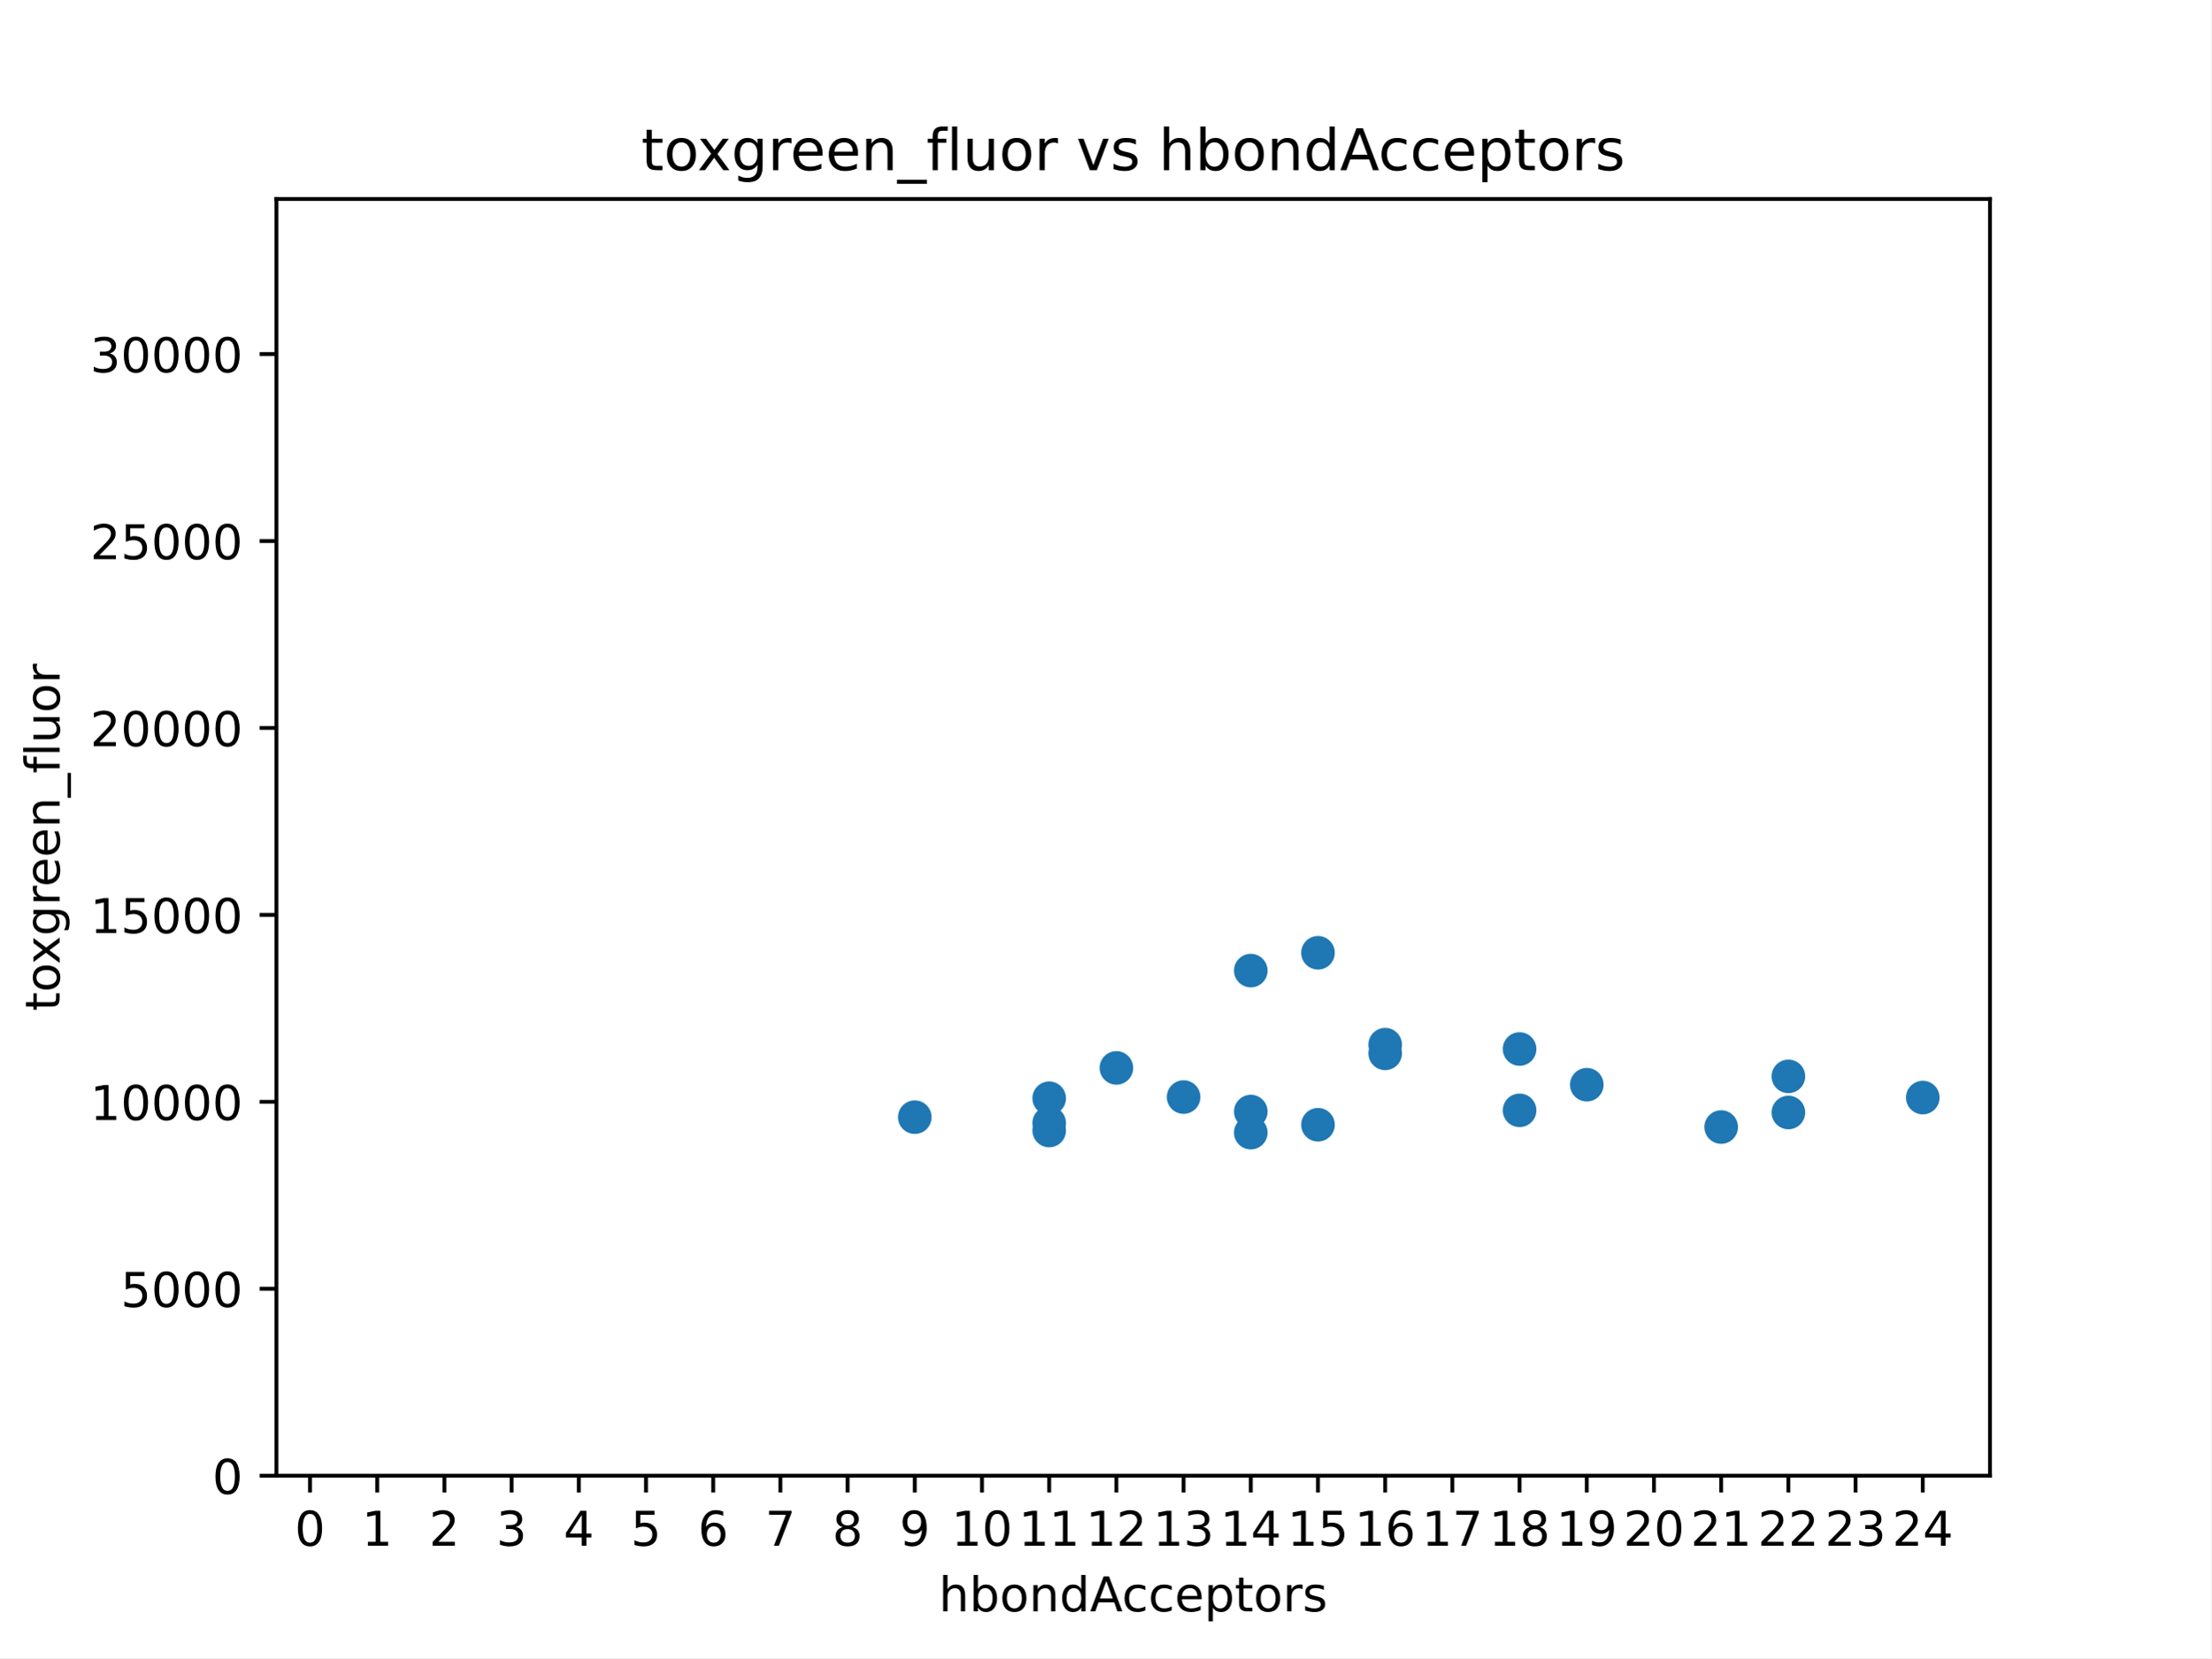
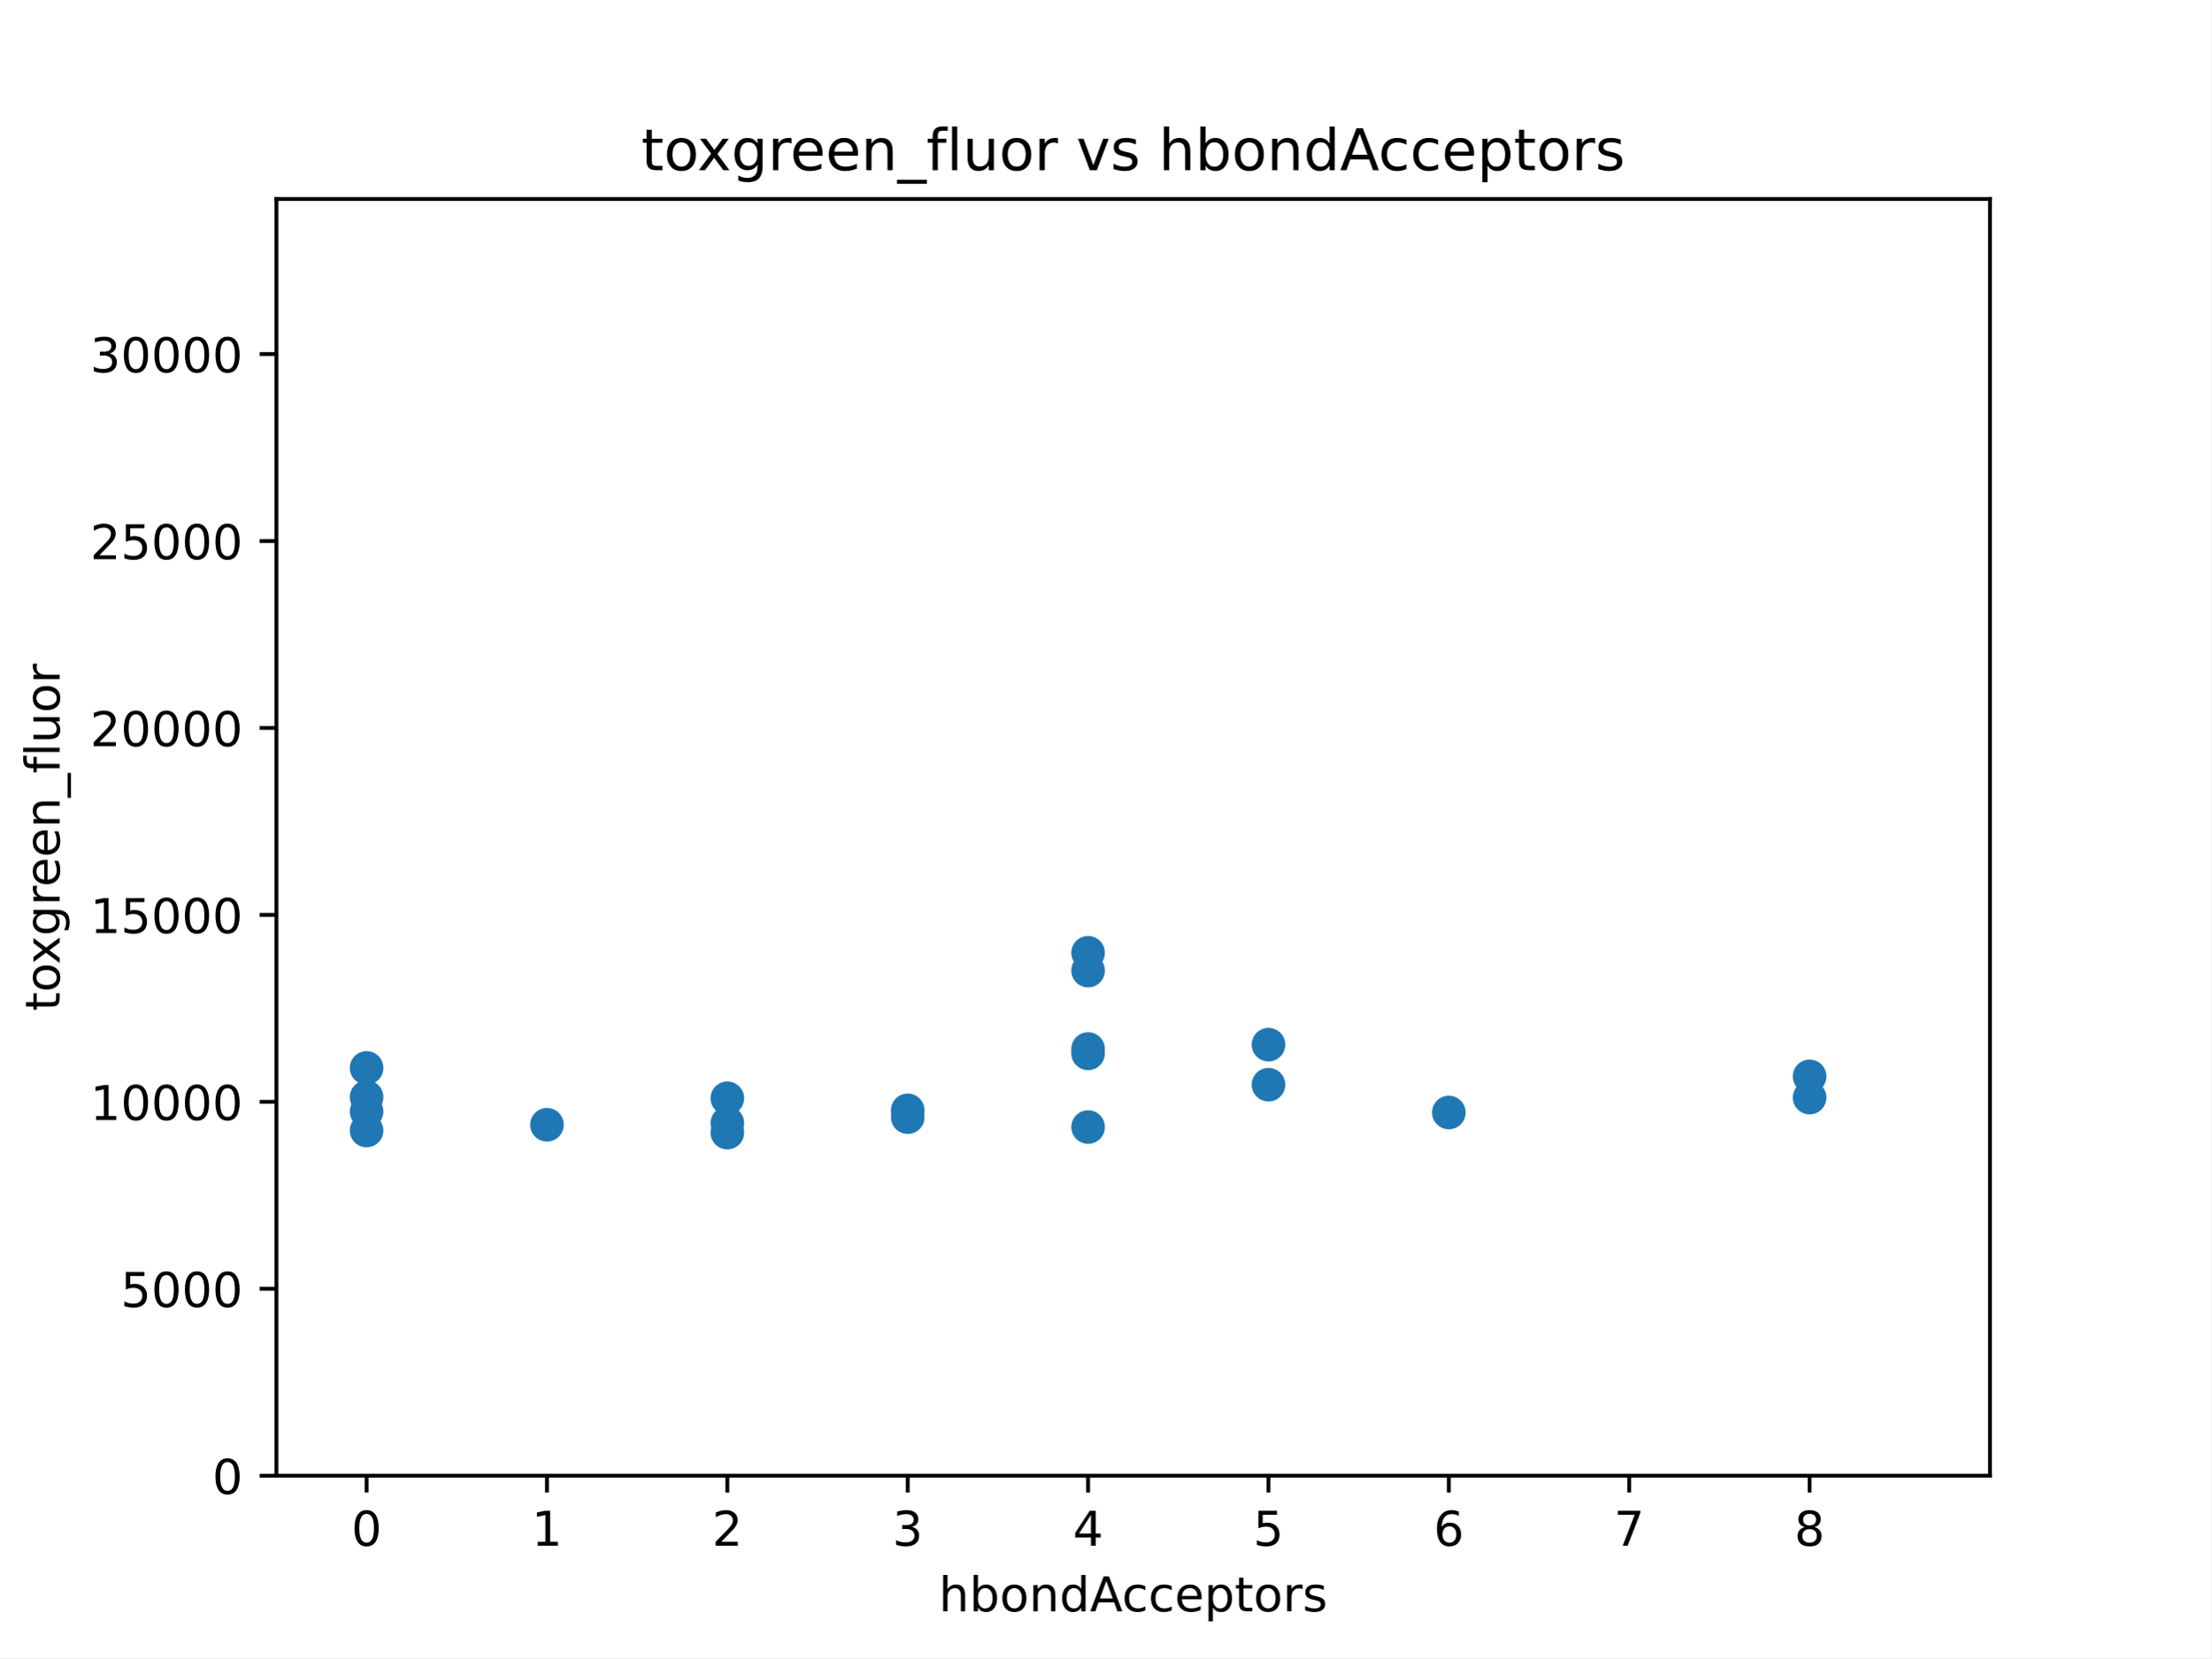
<svg xmlns="http://www.w3.org/2000/svg" xmlns:xlink="http://www.w3.org/1999/xlink" width="460.8pt" height="345.6pt" viewBox="0 0 460.8 345.6" version="1.1">
  <defs>
    <style type="text/css">*{stroke-linejoin: round; stroke-linecap: butt}</style>
  </defs>
  <g id="figure_1">
    <g id="patch_1">
      <path d="M 0 345.6  L 460.8 345.6  L 460.8 0  L 0 0  z " style="fill: #ffffff" />
    </g>
    <g id="axes_1">
      <g id="patch_2">
        <path d="M 57.6 307.584  L 414.72 307.584  L 414.72 41.472  L 57.6 41.472  z " style="fill: #ffffff" />
      </g>
      <g id="PathCollection_1">
        <defs>
-           <path id="m55b46fd321" d="M 0 3  C 0.796 3 1.559 2.684 2.121 2.121  C 2.684 1.559 3 0.796 3 0  C 3 -0.796 2.684 -1.559 2.121 -2.121  C 1.559 -2.684 0.796 -3 0 -3  C -0.796 -3 -1.559 -2.684 -2.121 -2.121  C -2.684 -1.559 -3 -0.796 -3 0  C -3 0.796 -2.684 1.559 -2.121 2.121  C -1.559 2.684 -0.796 3 0 3  z " style="stroke: #1f77b4" />
+           <path id="meeaf28c921" d="M 0 3  C 0.796 3 1.559 2.684 2.121 2.121  C 2.684 1.559 3 0.796 3 0  C 3 -0.796 2.684 -1.559 2.121 -2.121  C 1.559 -2.684 0.796 -3 0 -3  C -0.796 -3 -1.559 -2.684 -2.121 -2.121  C -2.684 -1.559 -3 -0.796 -3 0  C -3 0.796 -2.684 1.559 -2.121 2.121  C -1.559 2.684 -0.796 3 0 3  z " style="stroke: #1f77b4" />
        </defs>
-         <g clip-path="url(#p02dae31317)">
-           <use xlink:href="#m55b46fd321" x="316.687" y="231.431" style="fill: #1f77b4; stroke: #1f77b4" />
-           <use xlink:href="#m55b46fd321" x="372.706" y="231.878" style="fill: #1f77b4; stroke: #1f77b4" />
-           <use xlink:href="#m55b46fd321" x="260.668" y="231.684" style="fill: #1f77b4; stroke: #1f77b4" />
-           <use xlink:href="#m55b46fd321" x="246.664" y="228.662" style="fill: #1f77b4; stroke: #1f77b4" />
-           <use xlink:href="#m55b46fd321" x="218.654" y="235.635" style="fill: #1f77b4; stroke: #1f77b4" />
-           <use xlink:href="#m55b46fd321" x="372.706" y="224.35" style="fill: #1f77b4; stroke: #1f77b4" />
-           <use xlink:href="#m55b46fd321" x="232.659" y="222.587" style="fill: #1f77b4; stroke: #1f77b4" />
-           <use xlink:href="#m55b46fd321" x="288.678" y="217.739" style="fill: #1f77b4; stroke: #1f77b4" />
-           <use xlink:href="#m55b46fd321" x="190.645" y="232.854" style="fill: #1f77b4; stroke: #1f77b4" />
-           <use xlink:href="#m55b46fd321" x="274.673" y="198.587" style="fill: #1f77b4; stroke: #1f77b4" />
-           <use xlink:href="#m55b46fd321" x="316.687" y="218.649" style="fill: #1f77b4; stroke: #1f77b4" />
-           <use xlink:href="#m55b46fd321" x="260.668" y="236.076" style="fill: #1f77b4; stroke: #1f77b4" />
-           <use xlink:href="#m55b46fd321" x="400.715" y="228.77" style="fill: #1f77b4; stroke: #1f77b4" />
-           <use xlink:href="#m55b46fd321" x="218.654" y="228.912" style="fill: #1f77b4; stroke: #1f77b4" />
-           <use xlink:href="#m55b46fd321" x="358.701" y="234.912" style="fill: #1f77b4; stroke: #1f77b4" />
-           <use xlink:href="#m55b46fd321" x="274.673" y="234.436" style="fill: #1f77b4; stroke: #1f77b4" />
-           <use xlink:href="#m55b46fd321" x="330.692" y="226.086" style="fill: #1f77b4; stroke: #1f77b4" />
-           <use xlink:href="#m55b46fd321" x="288.678" y="219.551" style="fill: #1f77b4; stroke: #1f77b4" />
-           <use xlink:href="#m55b46fd321" x="260.668" y="202.304" style="fill: #1f77b4; stroke: #1f77b4" />
-           <use xlink:href="#m55b46fd321" x="218.654" y="234.08" style="fill: #1f77b4; stroke: #1f77b4" />
+         <g clip-path="url(#pee25864ae4)">
+           <use xlink:href="#meeaf28c921" x="189.171" y="231.431" style="fill: #1f77b4; stroke: #1f77b4" />
+           <use xlink:href="#meeaf28c921" x="301.945" y="231.878" style="fill: #1f77b4; stroke: #1f77b4" />
+           <use xlink:href="#meeaf28c921" x="377.128" y="224.35" style="fill: #1f77b4; stroke: #1f77b4" />
+           <use xlink:href="#meeaf28c921" x="76.396" y="231.684" style="fill: #1f77b4; stroke: #1f77b4" />
+           <use xlink:href="#meeaf28c921" x="76.396" y="228.662" style="fill: #1f77b4; stroke: #1f77b4" />
+           <use xlink:href="#meeaf28c921" x="76.396" y="235.635" style="fill: #1f77b4; stroke: #1f77b4" />
+           <use xlink:href="#meeaf28c921" x="189.171" y="232.854" style="fill: #1f77b4; stroke: #1f77b4" />
+           <use xlink:href="#meeaf28c921" x="76.396" y="222.587" style="fill: #1f77b4; stroke: #1f77b4" />
+           <use xlink:href="#meeaf28c921" x="377.128" y="228.77" style="fill: #1f77b4; stroke: #1f77b4" />
+           <use xlink:href="#meeaf28c921" x="264.354" y="217.739" style="fill: #1f77b4; stroke: #1f77b4" />
+           <use xlink:href="#meeaf28c921" x="226.762" y="198.587" style="fill: #1f77b4; stroke: #1f77b4" />
+           <use xlink:href="#meeaf28c921" x="226.762" y="218.649" style="fill: #1f77b4; stroke: #1f77b4" />
+           <use xlink:href="#meeaf28c921" x="151.579" y="236.076" style="fill: #1f77b4; stroke: #1f77b4" />
+           <use xlink:href="#meeaf28c921" x="151.579" y="234.08" style="fill: #1f77b4; stroke: #1f77b4" />
+           <use xlink:href="#meeaf28c921" x="151.579" y="228.912" style="fill: #1f77b4; stroke: #1f77b4" />
+           <use xlink:href="#meeaf28c921" x="226.762" y="234.912" style="fill: #1f77b4; stroke: #1f77b4" />
+           <use xlink:href="#meeaf28c921" x="113.987" y="234.436" style="fill: #1f77b4; stroke: #1f77b4" />
+           <use xlink:href="#meeaf28c921" x="264.354" y="226.086" style="fill: #1f77b4; stroke: #1f77b4" />
+           <use xlink:href="#meeaf28c921" x="226.762" y="219.551" style="fill: #1f77b4; stroke: #1f77b4" />
+           <use xlink:href="#meeaf28c921" x="226.762" y="202.304" style="fill: #1f77b4; stroke: #1f77b4" />
        </g>
      </g>
      <g id="matplotlib.axis_1">
        <g id="xtick_1">
          <g id="line2d_1">
            <defs>
-               <path id="m586e7c0b4e" d="M 0 0  L 0 3.5  " style="stroke: #000000; stroke-width: 0.8" />
+               <path id="mdf17e948b2" d="M 0 0  L 0 3.5  " style="stroke: #000000; stroke-width: 0.8" />
            </defs>
            <g>
-               <use xlink:href="#m586e7c0b4e" x="64.602" y="307.584" style="stroke: #000000; stroke-width: 0.8" />
+               <use xlink:href="#mdf17e948b2" x="76.396" y="307.584" style="stroke: #000000; stroke-width: 0.8" />
            </g>
          </g>
          <g id="text_1">
-             <g transform="translate(61.4211 322.1824) scale(0.1 -0.1)">
+             <g transform="translate(73.21454 322.1824) scale(0.1 -0.1)">
              <defs>
                <path id="DejaVuSans-30" d="M 2034 4250  Q 1547 4250 1301 3770  Q 1056 3291 1056 2328  Q 1056 1369 1301 889  Q 1547 409 2034 409  Q 2525 409 2770 889  Q 3016 1369 3016 2328  Q 3016 3291 2770 3770  Q 2525 4250 2034 4250  z M 2034 4750  Q 2819 4750 3233 4129  Q 3647 3509 3647 2328  Q 3647 1150 3233 529  Q 2819 -91 2034 -91  Q 1250 -91 836 529  Q 422 1150 422 2328  Q 422 3509 836 4129  Q 1250 4750 2034 4750  z " transform="scale(0.015625)" />
              </defs>
              <use xlink:href="#DejaVuSans-30" />
            </g>
          </g>
        </g>
        <g id="xtick_2">
          <g id="line2d_2">
            <g>
-               <use xlink:href="#m586e7c0b4e" x="78.607" y="307.584" style="stroke: #000000; stroke-width: 0.8" />
+               <use xlink:href="#mdf17e948b2" x="113.987" y="307.584" style="stroke: #000000; stroke-width: 0.8" />
            </g>
          </g>
          <g id="text_2">
-             <g transform="translate(75.42581 322.1824) scale(0.1 -0.1)">
+             <g transform="translate(110.8061 322.1824) scale(0.1 -0.1)">
              <defs>
                <path id="DejaVuSans-31" d="M 794 531  L 1825 531  L 1825 4091  L 703 3866  L 703 4441  L 1819 4666  L 2450 4666  L 2450 531  L 3481 531  L 3481 0  L 794 0  L 794 531  z " transform="scale(0.015625)" />
              </defs>
              <use xlink:href="#DejaVuSans-31" />
            </g>
          </g>
        </g>
        <g id="xtick_3">
          <g id="line2d_3">
            <g>
-               <use xlink:href="#m586e7c0b4e" x="92.612" y="307.584" style="stroke: #000000; stroke-width: 0.8" />
+               <use xlink:href="#mdf17e948b2" x="151.579" y="307.584" style="stroke: #000000; stroke-width: 0.8" />
            </g>
          </g>
          <g id="text_3">
-             <g transform="translate(89.43051 322.1824) scale(0.1 -0.1)">
+             <g transform="translate(148.3977 322.1824) scale(0.1 -0.1)">
              <defs>
                <path id="DejaVuSans-32" d="M 1228 531  L 3431 531  L 3431 0  L 469 0  L 469 531  Q 828 903 1448 1529  Q 2069 2156 2228 2338  Q 2531 2678 2651 2914  Q 2772 3150 2772 3378  Q 2772 3750 2511 3984  Q 2250 4219 1831 4219  Q 1534 4219 1204 4116  Q 875 4013 500 3803  L 500 4441  Q 881 4594 1212 4672  Q 1544 4750 1819 4750  Q 2544 4750 2975 4387  Q 3406 4025 3406 3419  Q 3406 3131 3298 2873  Q 3191 2616 2906 2266  Q 2828 2175 2409 1742  Q 1991 1309 1228 531  z " transform="scale(0.015625)" />
              </defs>
              <use xlink:href="#DejaVuSans-32" />
            </g>
          </g>
        </g>
        <g id="xtick_4">
          <g id="line2d_4">
            <g>
-               <use xlink:href="#m586e7c0b4e" x="106.616" y="307.584" style="stroke: #000000; stroke-width: 0.8" />
+               <use xlink:href="#mdf17e948b2" x="189.171" y="307.584" style="stroke: #000000; stroke-width: 0.8" />
            </g>
          </g>
          <g id="text_4">
-             <g transform="translate(103.4352 322.1824) scale(0.1 -0.1)">
+             <g transform="translate(185.9893 322.1824) scale(0.1 -0.1)">
              <defs>
                <path id="DejaVuSans-33" d="M 2597 2516  Q 3050 2419 3304 2112  Q 3559 1806 3559 1356  Q 3559 666 3084 287  Q 2609 -91 1734 -91  Q 1441 -91 1130 -33  Q 819 25 488 141  L 488 750  Q 750 597 1062 519  Q 1375 441 1716 441  Q 2309 441 2620 675  Q 2931 909 2931 1356  Q 2931 1769 2642 2001  Q 2353 2234 1838 2234  L 1294 2234  L 1294 2753  L 1863 2753  Q 2328 2753 2575 2939  Q 2822 3125 2822 3475  Q 2822 3834 2567 4026  Q 2313 4219 1838 4219  Q 1578 4219 1281 4162  Q 984 4106 628 3988  L 628 4550  Q 988 4650 1302 4700  Q 1616 4750 1894 4750  Q 2613 4750 3031 4423  Q 3450 4097 3450 3541  Q 3450 3153 3228 2886  Q 3006 2619 2597 2516  z " transform="scale(0.015625)" />
              </defs>
              <use xlink:href="#DejaVuSans-33" />
            </g>
          </g>
        </g>
        <g id="xtick_5">
          <g id="line2d_5">
            <g>
-               <use xlink:href="#m586e7c0b4e" x="120.621" y="307.584" style="stroke: #000000; stroke-width: 0.8" />
+               <use xlink:href="#mdf17e948b2" x="226.762" y="307.584" style="stroke: #000000; stroke-width: 0.8" />
            </g>
          </g>
          <g id="text_5">
-             <g transform="translate(117.4399 322.1824) scale(0.1 -0.1)">
+             <g transform="translate(223.5809 322.1824) scale(0.1 -0.1)">
              <defs>
                <path id="DejaVuSans-34" d="M 2419 4116  L 825 1625  L 2419 1625  L 2419 4116  z M 2253 4666  L 3047 4666  L 3047 1625  L 3713 1625  L 3713 1100  L 3047 1100  L 3047 0  L 2419 0  L 2419 1100  L 313 1100  L 313 1709  L 2253 4666  z " transform="scale(0.015625)" />
              </defs>
              <use xlink:href="#DejaVuSans-34" />
            </g>
          </g>
        </g>
        <g id="xtick_6">
          <g id="line2d_6">
            <g>
-               <use xlink:href="#m586e7c0b4e" x="134.626" y="307.584" style="stroke: #000000; stroke-width: 0.8" />
+               <use xlink:href="#mdf17e948b2" x="264.354" y="307.584" style="stroke: #000000; stroke-width: 0.8" />
            </g>
          </g>
          <g id="text_6">
-             <g transform="translate(131.4446 322.1824) scale(0.1 -0.1)">
+             <g transform="translate(261.1724 322.1824) scale(0.1 -0.1)">
              <defs>
                <path id="DejaVuSans-35" d="M 691 4666  L 3169 4666  L 3169 4134  L 1269 4134  L 1269 2991  Q 1406 3038 1543 3061  Q 1681 3084 1819 3084  Q 2600 3084 3056 2656  Q 3513 2228 3513 1497  Q 3513 744 3044 326  Q 2575 -91 1722 -91  Q 1428 -91 1123 -41  Q 819 9 494 109  L 494 744  Q 775 591 1075 516  Q 1375 441 1709 441  Q 2250 441 2565 725  Q 2881 1009 2881 1497  Q 2881 1984 2565 2268  Q 2250 2553 1709 2553  Q 1456 2553 1204 2497  Q 953 2441 691 2322  L 691 4666  z " transform="scale(0.015625)" />
              </defs>
              <use xlink:href="#DejaVuSans-35" />
            </g>
          </g>
        </g>
        <g id="xtick_7">
          <g id="line2d_7">
            <g>
-               <use xlink:href="#m586e7c0b4e" x="148.631" y="307.584" style="stroke: #000000; stroke-width: 0.8" />
+               <use xlink:href="#mdf17e948b2" x="301.945" y="307.584" style="stroke: #000000; stroke-width: 0.8" />
            </g>
          </g>
          <g id="text_7">
-             <g transform="translate(145.4493 322.1824) scale(0.1 -0.1)">
+             <g transform="translate(298.764 322.1824) scale(0.1 -0.1)">
              <defs>
                <path id="DejaVuSans-36" d="M 2113 2584  Q 1688 2584 1439 2293  Q 1191 2003 1191 1497  Q 1191 994 1439 701  Q 1688 409 2113 409  Q 2538 409 2786 701  Q 3034 994 3034 1497  Q 3034 2003 2786 2293  Q 2538 2584 2113 2584  z M 3366 4563  L 3366 3988  Q 3128 4100 2886 4159  Q 2644 4219 2406 4219  Q 1781 4219 1451 3797  Q 1122 3375 1075 2522  Q 1259 2794 1537 2939  Q 1816 3084 2150 3084  Q 2853 3084 3261 2657  Q 3669 2231 3669 1497  Q 3669 778 3244 343  Q 2819 -91 2113 -91  Q 1303 -91 875 529  Q 447 1150 447 2328  Q 447 3434 972 4092  Q 1497 4750 2381 4750  Q 2619 4750 2861 4703  Q 3103 4656 3366 4563  z " transform="scale(0.015625)" />
              </defs>
              <use xlink:href="#DejaVuSans-36" />
            </g>
          </g>
        </g>
        <g id="xtick_8">
          <g id="line2d_8">
            <g>
-               <use xlink:href="#m586e7c0b4e" x="162.635" y="307.584" style="stroke: #000000; stroke-width: 0.8" />
+               <use xlink:href="#mdf17e948b2" x="339.537" y="307.584" style="stroke: #000000; stroke-width: 0.8" />
            </g>
          </g>
          <g id="text_8">
-             <g transform="translate(159.454 322.1824) scale(0.1 -0.1)">
+             <g transform="translate(336.3556 322.1824) scale(0.1 -0.1)">
              <defs>
                <path id="DejaVuSans-37" d="M 525 4666  L 3525 4666  L 3525 4397  L 1831 0  L 1172 0  L 2766 4134  L 525 4134  L 525 4666  z " transform="scale(0.015625)" />
              </defs>
              <use xlink:href="#DejaVuSans-37" />
            </g>
          </g>
        </g>
        <g id="xtick_9">
          <g id="line2d_9">
            <g>
-               <use xlink:href="#m586e7c0b4e" x="176.64" y="307.584" style="stroke: #000000; stroke-width: 0.8" />
+               <use xlink:href="#mdf17e948b2" x="377.128" y="307.584" style="stroke: #000000; stroke-width: 0.8" />
            </g>
          </g>
          <g id="text_9">
-             <g transform="translate(173.4588 322.1824) scale(0.1 -0.1)">
+             <g transform="translate(373.9472 322.1824) scale(0.1 -0.1)">
              <defs>
                <path id="DejaVuSans-38" d="M 2034 2216  Q 1584 2216 1326 1975  Q 1069 1734 1069 1313  Q 1069 891 1326 650  Q 1584 409 2034 409  Q 2484 409 2743 651  Q 3003 894 3003 1313  Q 3003 1734 2745 1975  Q 2488 2216 2034 2216  z M 1403 2484  Q 997 2584 770 2862  Q 544 3141 544 3541  Q 544 4100 942 4425  Q 1341 4750 2034 4750  Q 2731 4750 3128 4425  Q 3525 4100 3525 3541  Q 3525 3141 3298 2862  Q 3072 2584 2669 2484  Q 3125 2378 3379 2068  Q 3634 1759 3634 1313  Q 3634 634 3220 271  Q 2806 -91 2034 -91  Q 1263 -91 848 271  Q 434 634 434 1313  Q 434 1759 690 2068  Q 947 2378 1403 2484  z M 1172 3481  Q 1172 3119 1398 2916  Q 1625 2713 2034 2713  Q 2441 2713 2670 2916  Q 2900 3119 2900 3481  Q 2900 3844 2670 4047  Q 2441 4250 2034 4250  Q 1625 4250 1398 4047  Q 1172 3844 1172 3481  z " transform="scale(0.015625)" />
              </defs>
              <use xlink:href="#DejaVuSans-38" />
            </g>
          </g>
        </g>
-         <g id="xtick_10">
-           <g id="line2d_10">
-             <g>
-               <use xlink:href="#m586e7c0b4e" x="190.645" y="307.584" style="stroke: #000000; stroke-width: 0.8" />
-             </g>
-           </g>
-           <g id="text_10">
-             <g transform="translate(187.4635 322.1824) scale(0.1 -0.1)">
-               <defs>
-                 <path id="DejaVuSans-39" d="M 703 97  L 703 672  Q 941 559 1184 500  Q 1428 441 1663 441  Q 2288 441 2617 861  Q 2947 1281 2994 2138  Q 2813 1869 2534 1725  Q 2256 1581 1919 1581  Q 1219 1581 811 2004  Q 403 2428 403 3163  Q 403 3881 828 4315  Q 1253 4750 1959 4750  Q 2769 4750 3195 4129  Q 3622 3509 3622 2328  Q 3622 1225 3098 567  Q 2575 -91 1691 -91  Q 1453 -91 1209 -44  Q 966 3 703 97  z M 1959 2075  Q 2384 2075 2632 2365  Q 2881 2656 2881 3163  Q 2881 3666 2632 3958  Q 2384 4250 1959 4250  Q 1534 4250 1286 3958  Q 1038 3666 1038 3163  Q 1038 2656 1286 2365  Q 1534 2075 1959 2075  z " transform="scale(0.015625)" />
-               </defs>
-               <use xlink:href="#DejaVuSans-39" />
-             </g>
-           </g>
-         </g>
-         <g id="xtick_11">
-           <g id="line2d_11">
-             <g>
-               <use xlink:href="#m586e7c0b4e" x="204.649" y="307.584" style="stroke: #000000; stroke-width: 0.8" />
-             </g>
-           </g>
-           <g id="text_11">
-             <g transform="translate(198.2869 322.1824) scale(0.1 -0.1)">
-               <use xlink:href="#DejaVuSans-31" />
-               <use xlink:href="#DejaVuSans-30" x="63.623" />
-             </g>
-           </g>
-         </g>
-         <g id="xtick_12">
-           <g id="line2d_12">
-             <g>
-               <use xlink:href="#m586e7c0b4e" x="218.654" y="307.584" style="stroke: #000000; stroke-width: 0.8" />
-             </g>
-           </g>
-           <g id="text_12">
-             <g transform="translate(212.2916 322.1824) scale(0.1 -0.1)">
-               <use xlink:href="#DejaVuSans-31" />
-               <use xlink:href="#DejaVuSans-31" x="63.623" />
-             </g>
-           </g>
-         </g>
-         <g id="xtick_13">
-           <g id="line2d_13">
-             <g>
-               <use xlink:href="#m586e7c0b4e" x="232.659" y="307.584" style="stroke: #000000; stroke-width: 0.8" />
-             </g>
-           </g>
-           <g id="text_13">
-             <g transform="translate(226.2963 322.1824) scale(0.1 -0.1)">
-               <use xlink:href="#DejaVuSans-31" />
-               <use xlink:href="#DejaVuSans-32" x="63.623" />
-             </g>
-           </g>
-         </g>
-         <g id="xtick_14">
-           <g id="line2d_14">
-             <g>
-               <use xlink:href="#m586e7c0b4e" x="246.664" y="307.584" style="stroke: #000000; stroke-width: 0.8" />
-             </g>
-           </g>
-           <g id="text_14">
-             <g transform="translate(240.301 322.1824) scale(0.1 -0.1)">
-               <use xlink:href="#DejaVuSans-31" />
-               <use xlink:href="#DejaVuSans-33" x="63.623" />
-             </g>
-           </g>
-         </g>
-         <g id="xtick_15">
-           <g id="line2d_15">
-             <g>
-               <use xlink:href="#m586e7c0b4e" x="260.668" y="307.584" style="stroke: #000000; stroke-width: 0.8" />
-             </g>
-           </g>
-           <g id="text_15">
-             <g transform="translate(254.3057 322.1824) scale(0.1 -0.1)">
-               <use xlink:href="#DejaVuSans-31" />
-               <use xlink:href="#DejaVuSans-34" x="63.623" />
-             </g>
-           </g>
-         </g>
-         <g id="xtick_16">
-           <g id="line2d_16">
-             <g>
-               <use xlink:href="#m586e7c0b4e" x="274.673" y="307.584" style="stroke: #000000; stroke-width: 0.8" />
-             </g>
-           </g>
-           <g id="text_16">
-             <g transform="translate(268.3104 322.1824) scale(0.1 -0.1)">
-               <use xlink:href="#DejaVuSans-31" />
-               <use xlink:href="#DejaVuSans-35" x="63.623" />
-             </g>
-           </g>
-         </g>
-         <g id="xtick_17">
-           <g id="line2d_17">
-             <g>
-               <use xlink:href="#m586e7c0b4e" x="288.678" y="307.584" style="stroke: #000000; stroke-width: 0.8" />
-             </g>
-           </g>
-           <g id="text_17">
-             <g transform="translate(282.3151 322.1824) scale(0.1 -0.1)">
-               <use xlink:href="#DejaVuSans-31" />
-               <use xlink:href="#DejaVuSans-36" x="63.623" />
-             </g>
-           </g>
-         </g>
-         <g id="xtick_18">
-           <g id="line2d_18">
-             <g>
-               <use xlink:href="#m586e7c0b4e" x="302.682" y="307.584" style="stroke: #000000; stroke-width: 0.8" />
-             </g>
-           </g>
-           <g id="text_18">
-             <g transform="translate(296.3199 322.1824) scale(0.1 -0.1)">
-               <use xlink:href="#DejaVuSans-31" />
-               <use xlink:href="#DejaVuSans-37" x="63.623" />
-             </g>
-           </g>
-         </g>
-         <g id="xtick_19">
-           <g id="line2d_19">
-             <g>
-               <use xlink:href="#m586e7c0b4e" x="316.687" y="307.584" style="stroke: #000000; stroke-width: 0.8" />
-             </g>
-           </g>
-           <g id="text_19">
-             <g transform="translate(310.3246 322.1824) scale(0.1 -0.1)">
-               <use xlink:href="#DejaVuSans-31" />
-               <use xlink:href="#DejaVuSans-38" x="63.623" />
-             </g>
-           </g>
-         </g>
-         <g id="xtick_20">
-           <g id="line2d_20">
-             <g>
-               <use xlink:href="#m586e7c0b4e" x="330.692" y="307.584" style="stroke: #000000; stroke-width: 0.8" />
-             </g>
-           </g>
-           <g id="text_20">
-             <g transform="translate(324.3293 322.1824) scale(0.1 -0.1)">
-               <use xlink:href="#DejaVuSans-31" />
-               <use xlink:href="#DejaVuSans-39" x="63.623" />
-             </g>
-           </g>
-         </g>
-         <g id="xtick_21">
-           <g id="line2d_21">
-             <g>
-               <use xlink:href="#m586e7c0b4e" x="344.696" y="307.584" style="stroke: #000000; stroke-width: 0.8" />
-             </g>
-           </g>
-           <g id="text_21">
-             <g transform="translate(338.334 322.1824) scale(0.1 -0.1)">
-               <use xlink:href="#DejaVuSans-32" />
-               <use xlink:href="#DejaVuSans-30" x="63.623" />
-             </g>
-           </g>
-         </g>
-         <g id="xtick_22">
-           <g id="line2d_22">
-             <g>
-               <use xlink:href="#m586e7c0b4e" x="358.701" y="307.584" style="stroke: #000000; stroke-width: 0.8" />
-             </g>
-           </g>
-           <g id="text_22">
-             <g transform="translate(352.3387 322.1824) scale(0.1 -0.1)">
-               <use xlink:href="#DejaVuSans-32" />
-               <use xlink:href="#DejaVuSans-31" x="63.623" />
-             </g>
-           </g>
-         </g>
-         <g id="xtick_23">
-           <g id="line2d_23">
-             <g>
-               <use xlink:href="#m586e7c0b4e" x="372.706" y="307.584" style="stroke: #000000; stroke-width: 0.8" />
-             </g>
-           </g>
-           <g id="text_23">
-             <g transform="translate(366.3434 322.1824) scale(0.1 -0.1)">
-               <use xlink:href="#DejaVuSans-32" />
-               <use xlink:href="#DejaVuSans-32" x="63.623" />
-             </g>
-           </g>
-         </g>
-         <g id="xtick_24">
-           <g id="line2d_24">
-             <g>
-               <use xlink:href="#m586e7c0b4e" x="386.711" y="307.584" style="stroke: #000000; stroke-width: 0.8" />
-             </g>
-           </g>
-           <g id="text_24">
-             <g transform="translate(380.3481 322.1824) scale(0.1 -0.1)">
-               <use xlink:href="#DejaVuSans-32" />
-               <use xlink:href="#DejaVuSans-33" x="63.623" />
-             </g>
-           </g>
-         </g>
-         <g id="xtick_25">
-           <g id="line2d_25">
-             <g>
-               <use xlink:href="#m586e7c0b4e" x="400.715" y="307.584" style="stroke: #000000; stroke-width: 0.8" />
-             </g>
-           </g>
-           <g id="text_25">
-             <g transform="translate(394.3528 322.1824) scale(0.1 -0.1)">
-               <use xlink:href="#DejaVuSans-32" />
-               <use xlink:href="#DejaVuSans-34" x="63.623" />
-             </g>
-           </g>
-         </g>
-         <g id="text_26">
+         <g id="text_10">
          <g transform="translate(195.653 335.8606) scale(0.1 -0.1)">
            <defs>
              <path id="DejaVuSans-68" d="M 3513 2113  L 3513 0  L 2938 0  L 2938 2094  Q 2938 2591 2744 2837  Q 2550 3084 2163 3084  Q 1697 3084 1428 2787  Q 1159 2491 1159 1978  L 1159 0  L 581 0  L 581 4863  L 1159 4863  L 1159 2956  Q 1366 3272 1645 3428  Q 1925 3584 2291 3584  Q 2894 3584 3203 3211  Q 3513 2838 3513 2113  z " transform="scale(0.015625)" />
              <path id="DejaVuSans-62" d="M 3116 1747  Q 3116 2381 2855 2742  Q 2594 3103 2138 3103  Q 1681 3103 1420 2742  Q 1159 2381 1159 1747  Q 1159 1113 1420 752  Q 1681 391 2138 391  Q 2594 391 2855 752  Q 3116 1113 3116 1747  z M 1159 2969  Q 1341 3281 1617 3432  Q 1894 3584 2278 3584  Q 2916 3584 3314 3078  Q 3713 2572 3713 1747  Q 3713 922 3314 415  Q 2916 -91 2278 -91  Q 1894 -91 1617 61  Q 1341 213 1159 525  L 1159 0  L 581 0  L 581 4863  L 1159 4863  L 1159 2969  z " transform="scale(0.015625)" />
              <path id="DejaVuSans-6f" d="M 1959 3097  Q 1497 3097 1228 2736  Q 959 2375 959 1747  Q 959 1119 1226 758  Q 1494 397 1959 397  Q 2419 397 2687 759  Q 2956 1122 2956 1747  Q 2956 2369 2687 2733  Q 2419 3097 1959 3097  z M 1959 3584  Q 2709 3584 3137 3096  Q 3566 2609 3566 1747  Q 3566 888 3137 398  Q 2709 -91 1959 -91  Q 1206 -91 779 398  Q 353 888 353 1747  Q 353 2609 779 3096  Q 1206 3584 1959 3584  z " transform="scale(0.015625)" />
              <path id="DejaVuSans-6e" d="M 3513 2113  L 3513 0  L 2938 0  L 2938 2094  Q 2938 2591 2744 2837  Q 2550 3084 2163 3084  Q 1697 3084 1428 2787  Q 1159 2491 1159 1978  L 1159 0  L 581 0  L 581 3500  L 1159 3500  L 1159 2956  Q 1366 3272 1645 3428  Q 1925 3584 2291 3584  Q 2894 3584 3203 3211  Q 3513 2838 3513 2113  z " transform="scale(0.015625)" />
              <path id="DejaVuSans-64" d="M 2906 2969  L 2906 4863  L 3481 4863  L 3481 0  L 2906 0  L 2906 525  Q 2725 213 2448 61  Q 2172 -91 1784 -91  Q 1150 -91 751 415  Q 353 922 353 1747  Q 353 2572 751 3078  Q 1150 3584 1784 3584  Q 2172 3584 2448 3432  Q 2725 3281 2906 2969  z M 947 1747  Q 947 1113 1208 752  Q 1469 391 1925 391  Q 2381 391 2643 752  Q 2906 1113 2906 1747  Q 2906 2381 2643 2742  Q 2381 3103 1925 3103  Q 1469 3103 1208 2742  Q 947 2381 947 1747  z " transform="scale(0.015625)" />
              <path id="DejaVuSans-41" d="M 2188 4044  L 1331 1722  L 3047 1722  L 2188 4044  z M 1831 4666  L 2547 4666  L 4325 0  L 3669 0  L 3244 1197  L 1141 1197  L 716 0  L 50 0  L 1831 4666  z " transform="scale(0.015625)" />
              <path id="DejaVuSans-63" d="M 3122 3366  L 3122 2828  Q 2878 2963 2633 3030  Q 2388 3097 2138 3097  Q 1578 3097 1268 2742  Q 959 2388 959 1747  Q 959 1106 1268 751  Q 1578 397 2138 397  Q 2388 397 2633 464  Q 2878 531 3122 666  L 3122 134  Q 2881 22 2623 -34  Q 2366 -91 2075 -91  Q 1284 -91 818 406  Q 353 903 353 1747  Q 353 2603 823 3093  Q 1294 3584 2113 3584  Q 2378 3584 2631 3529  Q 2884 3475 3122 3366  z " transform="scale(0.015625)" />
              <path id="DejaVuSans-65" d="M 3597 1894  L 3597 1613  L 953 1613  Q 991 1019 1311 708  Q 1631 397 2203 397  Q 2534 397 2845 478  Q 3156 559 3463 722  L 3463 178  Q 3153 47 2828 -22  Q 2503 -91 2169 -91  Q 1331 -91 842 396  Q 353 884 353 1716  Q 353 2575 817 3079  Q 1281 3584 2069 3584  Q 2775 3584 3186 3129  Q 3597 2675 3597 1894  z M 3022 2063  Q 3016 2534 2758 2815  Q 2500 3097 2075 3097  Q 1594 3097 1305 2825  Q 1016 2553 972 2059  L 3022 2063  z " transform="scale(0.015625)" />
              <path id="DejaVuSans-70" d="M 1159 525  L 1159 -1331  L 581 -1331  L 581 3500  L 1159 3500  L 1159 2969  Q 1341 3281 1617 3432  Q 1894 3584 2278 3584  Q 2916 3584 3314 3078  Q 3713 2572 3713 1747  Q 3713 922 3314 415  Q 2916 -91 2278 -91  Q 1894 -91 1617 61  Q 1341 213 1159 525  z M 3116 1747  Q 3116 2381 2855 2742  Q 2594 3103 2138 3103  Q 1681 3103 1420 2742  Q 1159 2381 1159 1747  Q 1159 1113 1420 752  Q 1681 391 2138 391  Q 2594 391 2855 752  Q 3116 1113 3116 1747  z " transform="scale(0.015625)" />
              <path id="DejaVuSans-74" d="M 1172 4494  L 1172 3500  L 2356 3500  L 2356 3053  L 1172 3053  L 1172 1153  Q 1172 725 1289 603  Q 1406 481 1766 481  L 2356 481  L 2356 0  L 1766 0  Q 1100 0 847 248  Q 594 497 594 1153  L 594 3053  L 172 3053  L 172 3500  L 594 3500  L 594 4494  L 1172 4494  z " transform="scale(0.015625)" />
              <path id="DejaVuSans-72" d="M 2631 2963  Q 2534 3019 2420 3045  Q 2306 3072 2169 3072  Q 1681 3072 1420 2755  Q 1159 2438 1159 1844  L 1159 0  L 581 0  L 581 3500  L 1159 3500  L 1159 2956  Q 1341 3275 1631 3429  Q 1922 3584 2338 3584  Q 2397 3584 2469 3576  Q 2541 3569 2628 3553  L 2631 2963  z " transform="scale(0.015625)" />
              <path id="DejaVuSans-73" d="M 2834 3397  L 2834 2853  Q 2591 2978 2328 3040  Q 2066 3103 1784 3103  Q 1356 3103 1142 2972  Q 928 2841 928 2578  Q 928 2378 1081 2264  Q 1234 2150 1697 2047  L 1894 2003  Q 2506 1872 2764 1633  Q 3022 1394 3022 966  Q 3022 478 2636 193  Q 2250 -91 1575 -91  Q 1294 -91 989 -36  Q 684 19 347 128  L 347 722  Q 666 556 975 473  Q 1284 391 1588 391  Q 1994 391 2212 530  Q 2431 669 2431 922  Q 2431 1156 2273 1281  Q 2116 1406 1581 1522  L 1381 1569  Q 847 1681 609 1914  Q 372 2147 372 2553  Q 372 3047 722 3315  Q 1072 3584 1716 3584  Q 2034 3584 2315 3537  Q 2597 3491 2834 3397  z " transform="scale(0.015625)" />
            </defs>
            <use xlink:href="#DejaVuSans-68" />
            <use xlink:href="#DejaVuSans-62" x="63.379" />
            <use xlink:href="#DejaVuSans-6f" x="126.855" />
            <use xlink:href="#DejaVuSans-6e" x="188.037" />
            <use xlink:href="#DejaVuSans-64" x="251.416" />
            <use xlink:href="#DejaVuSans-41" x="314.893" />
            <use xlink:href="#DejaVuSans-63" x="381.551" />
            <use xlink:href="#DejaVuSans-63" x="436.531" />
            <use xlink:href="#DejaVuSans-65" x="491.512" />
            <use xlink:href="#DejaVuSans-70" x="553.035" />
            <use xlink:href="#DejaVuSans-74" x="616.512" />
            <use xlink:href="#DejaVuSans-6f" x="655.721" />
            <use xlink:href="#DejaVuSans-72" x="716.902" />
            <use xlink:href="#DejaVuSans-73" x="758.016" />
          </g>
        </g>
      </g>
      <g id="matplotlib.axis_2">
        <g id="ytick_1">
-           <g id="line2d_26">
+           <g id="line2d_10">
            <defs>
-               <path id="m7baf0daa82" d="M 0 0  L -3.5 0  " style="stroke: #000000; stroke-width: 0.8" />
+               <path id="m96eb01a272" d="M 0 0  L -3.5 0  " style="stroke: #000000; stroke-width: 0.8" />
            </defs>
            <g>
-               <use xlink:href="#m7baf0daa82" x="57.6" y="307.584" style="stroke: #000000; stroke-width: 0.8" />
-             </g>
-           </g>
-           <g id="text_27">
+               <use xlink:href="#m96eb01a272" x="57.6" y="307.584" style="stroke: #000000; stroke-width: 0.8" />
+             </g>
+           </g>
+           <g id="text_11">
            <g transform="translate(44.2375 311.3832) scale(0.1 -0.1)">
              <use xlink:href="#DejaVuSans-30" />
            </g>
          </g>
        </g>
        <g id="ytick_2">
-           <g id="line2d_27">
-             <g>
-               <use xlink:href="#m7baf0daa82" x="57.6" y="268.619" style="stroke: #000000; stroke-width: 0.8" />
-             </g>
-           </g>
-           <g id="text_28">
+           <g id="line2d_11">
+             <g>
+               <use xlink:href="#m96eb01a272" x="57.6" y="268.619" style="stroke: #000000; stroke-width: 0.8" />
+             </g>
+           </g>
+           <g id="text_12">
            <g transform="translate(25.15 272.4178) scale(0.1 -0.1)">
              <use xlink:href="#DejaVuSans-35" />
              <use xlink:href="#DejaVuSans-30" x="63.623" />
              <use xlink:href="#DejaVuSans-30" x="127.246" />
              <use xlink:href="#DejaVuSans-30" x="190.869" />
            </g>
          </g>
        </g>
        <g id="ytick_3">
-           <g id="line2d_28">
-             <g>
-               <use xlink:href="#m7baf0daa82" x="57.6" y="229.653" style="stroke: #000000; stroke-width: 0.8" />
-             </g>
-           </g>
-           <g id="text_29">
+           <g id="line2d_12">
+             <g>
+               <use xlink:href="#m96eb01a272" x="57.6" y="229.653" style="stroke: #000000; stroke-width: 0.8" />
+             </g>
+           </g>
+           <g id="text_13">
            <g transform="translate(18.7875 233.4524) scale(0.1 -0.1)">
              <use xlink:href="#DejaVuSans-31" />
              <use xlink:href="#DejaVuSans-30" x="63.623" />
              <use xlink:href="#DejaVuSans-30" x="127.246" />
              <use xlink:href="#DejaVuSans-30" x="190.869" />
              <use xlink:href="#DejaVuSans-30" x="254.492" />
            </g>
          </g>
        </g>
        <g id="ytick_4">
-           <g id="line2d_29">
-             <g>
-               <use xlink:href="#m7baf0daa82" x="57.6" y="190.688" style="stroke: #000000; stroke-width: 0.8" />
-             </g>
-           </g>
-           <g id="text_30">
+           <g id="line2d_13">
+             <g>
+               <use xlink:href="#m96eb01a272" x="57.6" y="190.688" style="stroke: #000000; stroke-width: 0.8" />
+             </g>
+           </g>
+           <g id="text_14">
            <g transform="translate(18.7875 194.487) scale(0.1 -0.1)">
              <use xlink:href="#DejaVuSans-31" />
              <use xlink:href="#DejaVuSans-35" x="63.623" />
              <use xlink:href="#DejaVuSans-30" x="127.246" />
              <use xlink:href="#DejaVuSans-30" x="190.869" />
              <use xlink:href="#DejaVuSans-30" x="254.492" />
            </g>
          </g>
        </g>
        <g id="ytick_5">
-           <g id="line2d_30">
-             <g>
-               <use xlink:href="#m7baf0daa82" x="57.6" y="151.722" style="stroke: #000000; stroke-width: 0.8" />
-             </g>
-           </g>
-           <g id="text_31">
+           <g id="line2d_14">
+             <g>
+               <use xlink:href="#m96eb01a272" x="57.6" y="151.722" style="stroke: #000000; stroke-width: 0.8" />
+             </g>
+           </g>
+           <g id="text_15">
            <g transform="translate(18.7875 155.5216) scale(0.1 -0.1)">
              <use xlink:href="#DejaVuSans-32" />
              <use xlink:href="#DejaVuSans-30" x="63.623" />
              <use xlink:href="#DejaVuSans-30" x="127.246" />
              <use xlink:href="#DejaVuSans-30" x="190.869" />
              <use xlink:href="#DejaVuSans-30" x="254.492" />
            </g>
          </g>
        </g>
        <g id="ytick_6">
-           <g id="line2d_31">
-             <g>
-               <use xlink:href="#m7baf0daa82" x="57.6" y="112.757" style="stroke: #000000; stroke-width: 0.8" />
-             </g>
-           </g>
-           <g id="text_32">
+           <g id="line2d_15">
+             <g>
+               <use xlink:href="#m96eb01a272" x="57.6" y="112.757" style="stroke: #000000; stroke-width: 0.8" />
+             </g>
+           </g>
+           <g id="text_16">
            <g transform="translate(18.7875 116.5562) scale(0.1 -0.1)">
              <use xlink:href="#DejaVuSans-32" />
              <use xlink:href="#DejaVuSans-35" x="63.623" />
              <use xlink:href="#DejaVuSans-30" x="127.246" />
              <use xlink:href="#DejaVuSans-30" x="190.869" />
              <use xlink:href="#DejaVuSans-30" x="254.492" />
            </g>
          </g>
        </g>
        <g id="ytick_7">
-           <g id="line2d_32">
-             <g>
-               <use xlink:href="#m7baf0daa82" x="57.6" y="73.792" style="stroke: #000000; stroke-width: 0.8" />
-             </g>
-           </g>
-           <g id="text_33">
+           <g id="line2d_16">
+             <g>
+               <use xlink:href="#m96eb01a272" x="57.6" y="73.792" style="stroke: #000000; stroke-width: 0.8" />
+             </g>
+           </g>
+           <g id="text_17">
            <g transform="translate(18.7875 77.59077) scale(0.1 -0.1)">
              <use xlink:href="#DejaVuSans-33" />
              <use xlink:href="#DejaVuSans-30" x="63.623" />
              <use xlink:href="#DejaVuSans-30" x="127.246" />
              <use xlink:href="#DejaVuSans-30" x="190.869" />
              <use xlink:href="#DejaVuSans-30" x="254.492" />
            </g>
          </g>
        </g>
-         <g id="text_34">
+         <g id="text_18">
          <g transform="translate(12.42969 210.7225) rotate(-90) scale(0.1 -0.1)">
            <defs>
              <path id="DejaVuSans-78" d="M 3513 3500  L 2247 1797  L 3578 0  L 2900 0  L 1881 1375  L 863 0  L 184 0  L 1544 1831  L 300 3500  L 978 3500  L 1906 2253  L 2834 3500  L 3513 3500  z " transform="scale(0.015625)" />
              <path id="DejaVuSans-67" d="M 2906 1791  Q 2906 2416 2648 2759  Q 2391 3103 1925 3103  Q 1463 3103 1205 2759  Q 947 2416 947 1791  Q 947 1169 1205 825  Q 1463 481 1925 481  Q 2391 481 2648 825  Q 2906 1169 2906 1791  z M 3481 434  Q 3481 -459 3084 -895  Q 2688 -1331 1869 -1331  Q 1566 -1331 1297 -1286  Q 1028 -1241 775 -1147  L 775 -588  Q 1028 -725 1275 -790  Q 1522 -856 1778 -856  Q 2344 -856 2625 -561  Q 2906 -266 2906 331  L 2906 616  Q 2728 306 2450 153  Q 2172 0 1784 0  Q 1141 0 747 490  Q 353 981 353 1791  Q 353 2603 747 3093  Q 1141 3584 1784 3584  Q 2172 3584 2450 3431  Q 2728 3278 2906 2969  L 2906 3500  L 3481 3500  L 3481 434  z " transform="scale(0.015625)" />
              <path id="DejaVuSans-5f" d="M 3263 -1063  L 3263 -1509  L -63 -1509  L -63 -1063  L 3263 -1063  z " transform="scale(0.015625)" />
              <path id="DejaVuSans-66" d="M 2375 4863  L 2375 4384  L 1825 4384  Q 1516 4384 1395 4259  Q 1275 4134 1275 3809  L 1275 3500  L 2222 3500  L 2222 3053  L 1275 3053  L 1275 0  L 697 0  L 697 3053  L 147 3053  L 147 3500  L 697 3500  L 697 3744  Q 697 4328 969 4595  Q 1241 4863 1831 4863  L 2375 4863  z " transform="scale(0.015625)" />
              <path id="DejaVuSans-6c" d="M 603 4863  L 1178 4863  L 1178 0  L 603 0  L 603 4863  z " transform="scale(0.015625)" />
              <path id="DejaVuSans-75" d="M 544 1381  L 544 3500  L 1119 3500  L 1119 1403  Q 1119 906 1312 657  Q 1506 409 1894 409  Q 2359 409 2629 706  Q 2900 1003 2900 1516  L 2900 3500  L 3475 3500  L 3475 0  L 2900 0  L 2900 538  Q 2691 219 2414 64  Q 2138 -91 1772 -91  Q 1169 -91 856 284  Q 544 659 544 1381  z M 1991 3584  L 1991 3584  z " transform="scale(0.015625)" />
            </defs>
            <use xlink:href="#DejaVuSans-74" />
            <use xlink:href="#DejaVuSans-6f" x="39.209" />
            <use xlink:href="#DejaVuSans-78" x="97.266" />
            <use xlink:href="#DejaVuSans-67" x="156.445" />
            <use xlink:href="#DejaVuSans-72" x="219.922" />
            <use xlink:href="#DejaVuSans-65" x="258.785" />
            <use xlink:href="#DejaVuSans-65" x="320.309" />
            <use xlink:href="#DejaVuSans-6e" x="381.832" />
            <use xlink:href="#DejaVuSans-5f" x="445.211" />
            <use xlink:href="#DejaVuSans-66" x="495.211" />
            <use xlink:href="#DejaVuSans-6c" x="530.416" />
            <use xlink:href="#DejaVuSans-75" x="558.199" />
            <use xlink:href="#DejaVuSans-6f" x="621.578" />
            <use xlink:href="#DejaVuSans-72" x="682.76" />
          </g>
        </g>
      </g>
      <g id="patch_3">
        <path d="M 57.6 307.584  L 57.6 41.472  " style="fill: none; stroke: #000000; stroke-width: 0.8; stroke-linejoin: miter; stroke-linecap: square" />
      </g>
      <g id="patch_4">
        <path d="M 414.72 307.584  L 414.72 41.472  " style="fill: none; stroke: #000000; stroke-width: 0.8; stroke-linejoin: miter; stroke-linecap: square" />
      </g>
      <g id="patch_5">
        <path d="M 57.6 307.584  L 414.72 307.584  " style="fill: none; stroke: #000000; stroke-width: 0.8; stroke-linejoin: miter; stroke-linecap: square" />
      </g>
      <g id="patch_6">
        <path d="M 57.6 41.472  L 414.72 41.472  " style="fill: none; stroke: #000000; stroke-width: 0.8; stroke-linejoin: miter; stroke-linecap: square" />
      </g>
-       <g id="text_35">
+       <g id="text_19">
        <g transform="translate(133.6275 35.472) scale(0.12 -0.12)">
          <defs>
            <path id="DejaVuSans-20" transform="scale(0.015625)" />
            <path id="DejaVuSans-76" d="M 191 3500  L 800 3500  L 1894 563  L 2988 3500  L 3597 3500  L 2284 0  L 1503 0  L 191 3500  z " transform="scale(0.015625)" />
          </defs>
          <use xlink:href="#DejaVuSans-74" />
          <use xlink:href="#DejaVuSans-6f" x="39.209" />
          <use xlink:href="#DejaVuSans-78" x="97.266" />
          <use xlink:href="#DejaVuSans-67" x="156.445" />
          <use xlink:href="#DejaVuSans-72" x="219.922" />
          <use xlink:href="#DejaVuSans-65" x="258.785" />
          <use xlink:href="#DejaVuSans-65" x="320.309" />
          <use xlink:href="#DejaVuSans-6e" x="381.832" />
          <use xlink:href="#DejaVuSans-5f" x="445.211" />
          <use xlink:href="#DejaVuSans-66" x="495.211" />
          <use xlink:href="#DejaVuSans-6c" x="530.416" />
          <use xlink:href="#DejaVuSans-75" x="558.199" />
          <use xlink:href="#DejaVuSans-6f" x="621.578" />
          <use xlink:href="#DejaVuSans-72" x="682.76" />
          <use xlink:href="#DejaVuSans-20" x="723.873" />
          <use xlink:href="#DejaVuSans-76" x="755.66" />
          <use xlink:href="#DejaVuSans-73" x="814.84" />
          <use xlink:href="#DejaVuSans-20" x="866.939" />
          <use xlink:href="#DejaVuSans-68" x="898.727" />
          <use xlink:href="#DejaVuSans-62" x="962.105" />
          <use xlink:href="#DejaVuSans-6f" x="1025.582" />
          <use xlink:href="#DejaVuSans-6e" x="1086.764" />
          <use xlink:href="#DejaVuSans-64" x="1150.143" />
          <use xlink:href="#DejaVuSans-41" x="1213.619" />
          <use xlink:href="#DejaVuSans-63" x="1280.277" />
          <use xlink:href="#DejaVuSans-63" x="1335.258" />
          <use xlink:href="#DejaVuSans-65" x="1390.238" />
          <use xlink:href="#DejaVuSans-70" x="1451.762" />
          <use xlink:href="#DejaVuSans-74" x="1515.238" />
          <use xlink:href="#DejaVuSans-6f" x="1554.447" />
          <use xlink:href="#DejaVuSans-72" x="1615.629" />
          <use xlink:href="#DejaVuSans-73" x="1656.742" />
        </g>
      </g>
    </g>
  </g>
  <defs>
-     <clipPath id="p02dae31317">
+     <clipPath id="pee25864ae4">
      <rect x="57.6" y="41.472" width="357.12" height="266.112" />
    </clipPath>
  </defs>
</svg>
